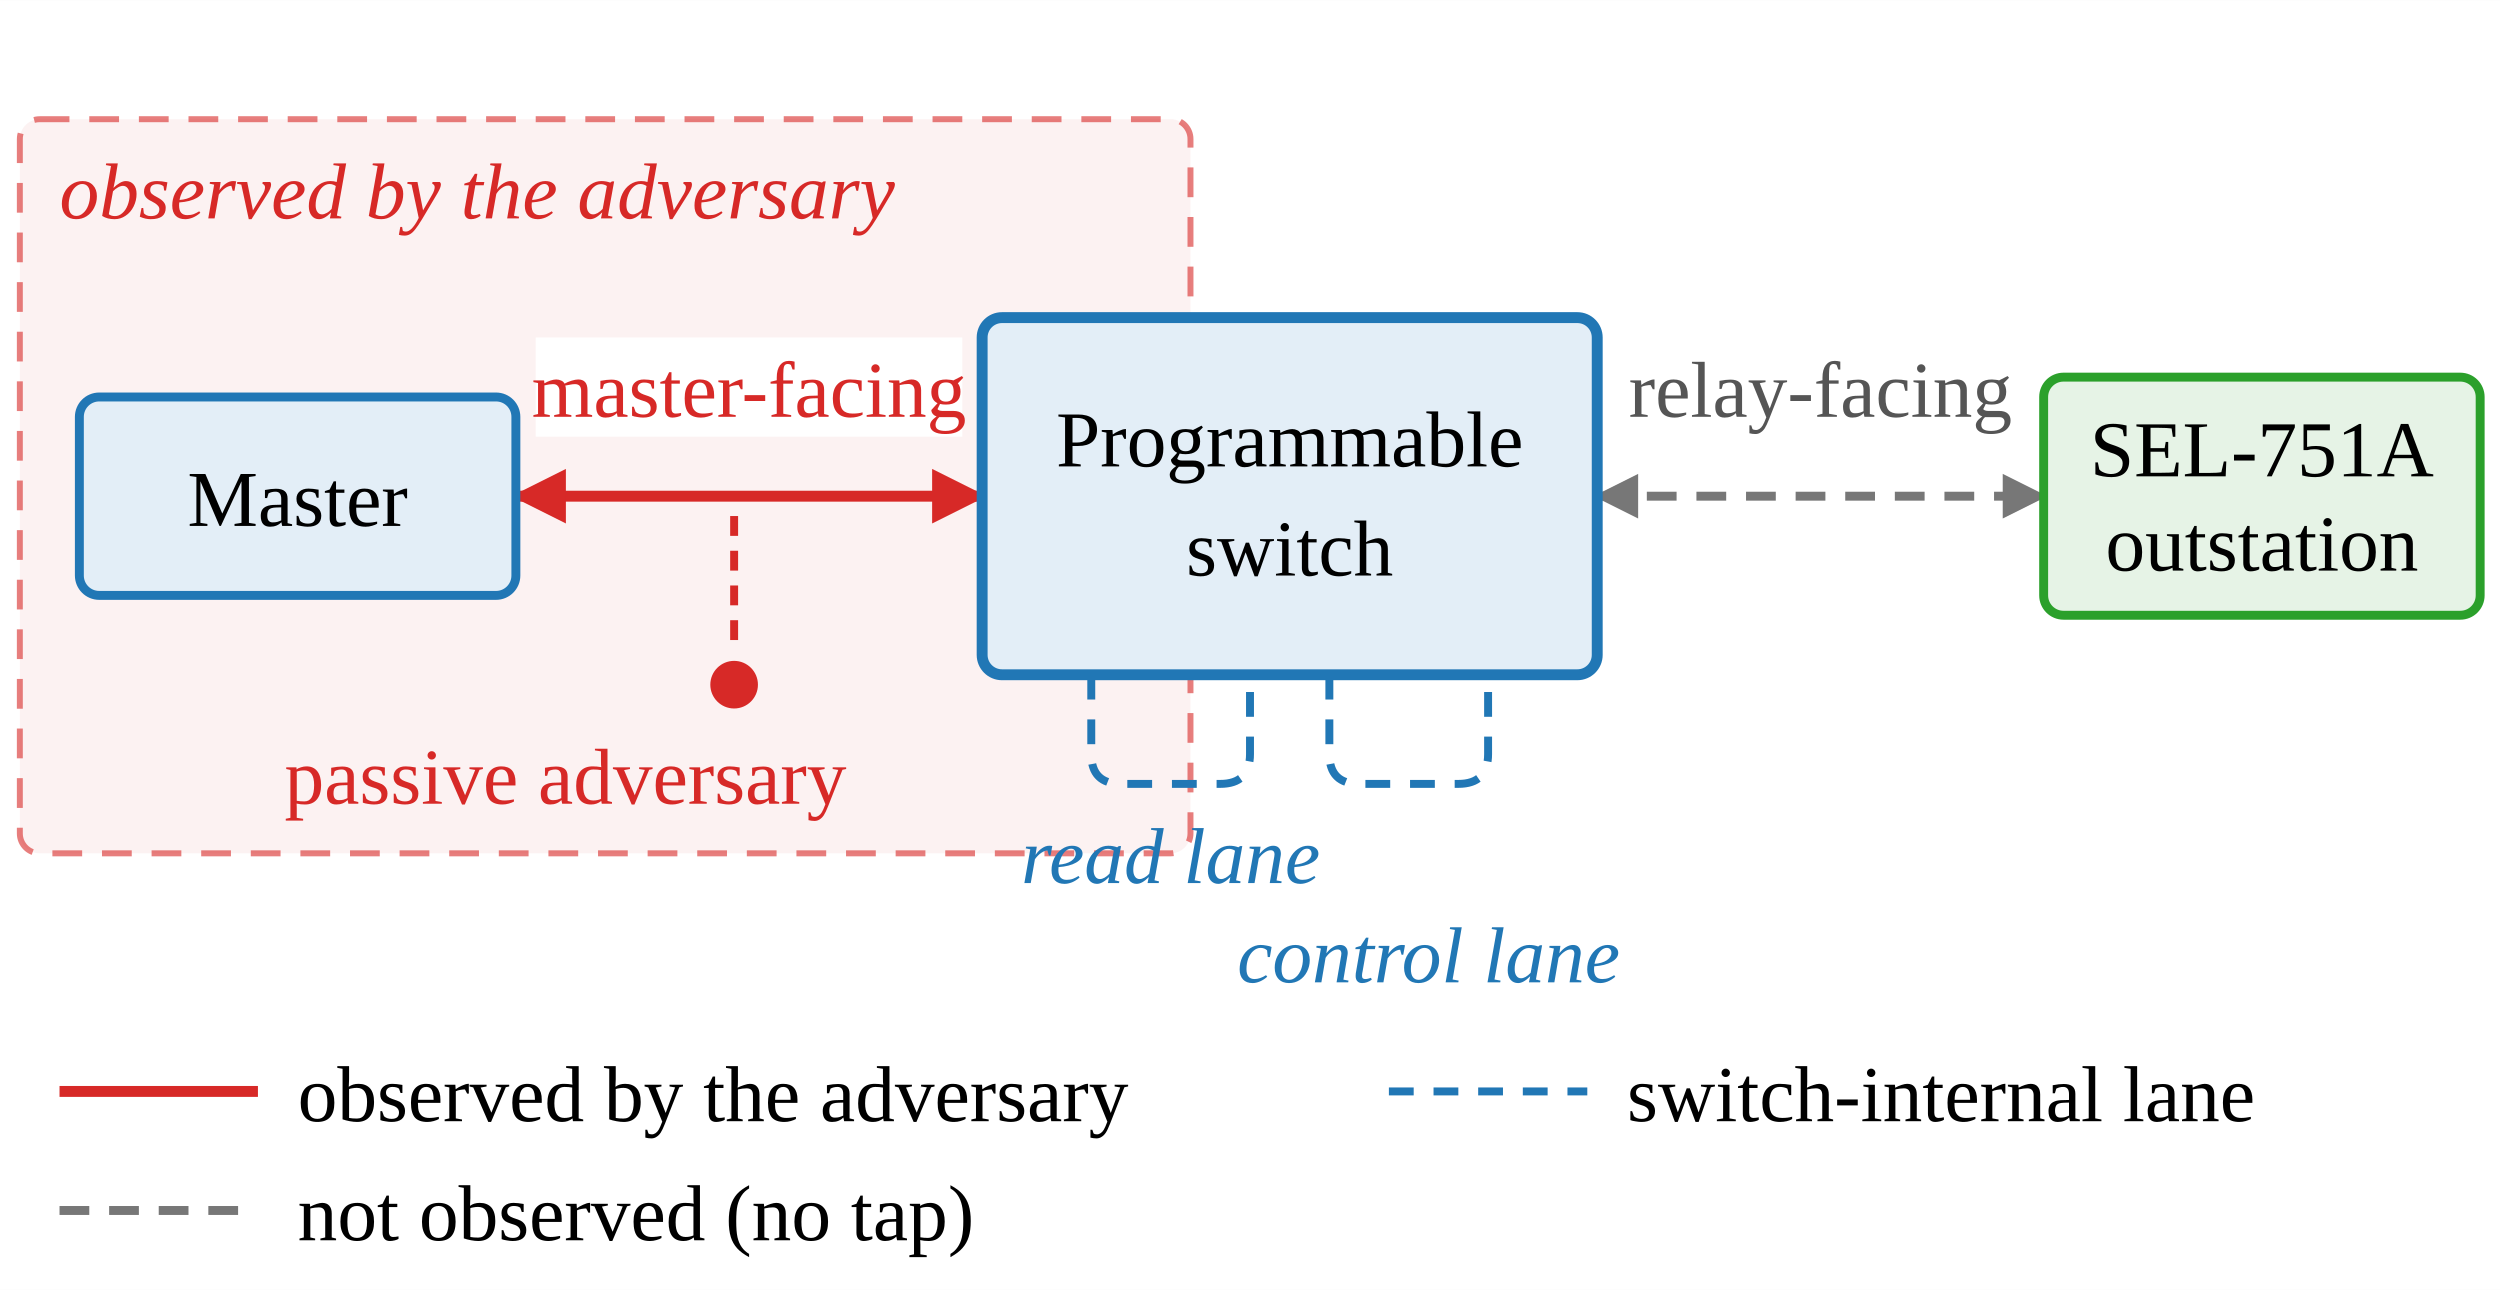
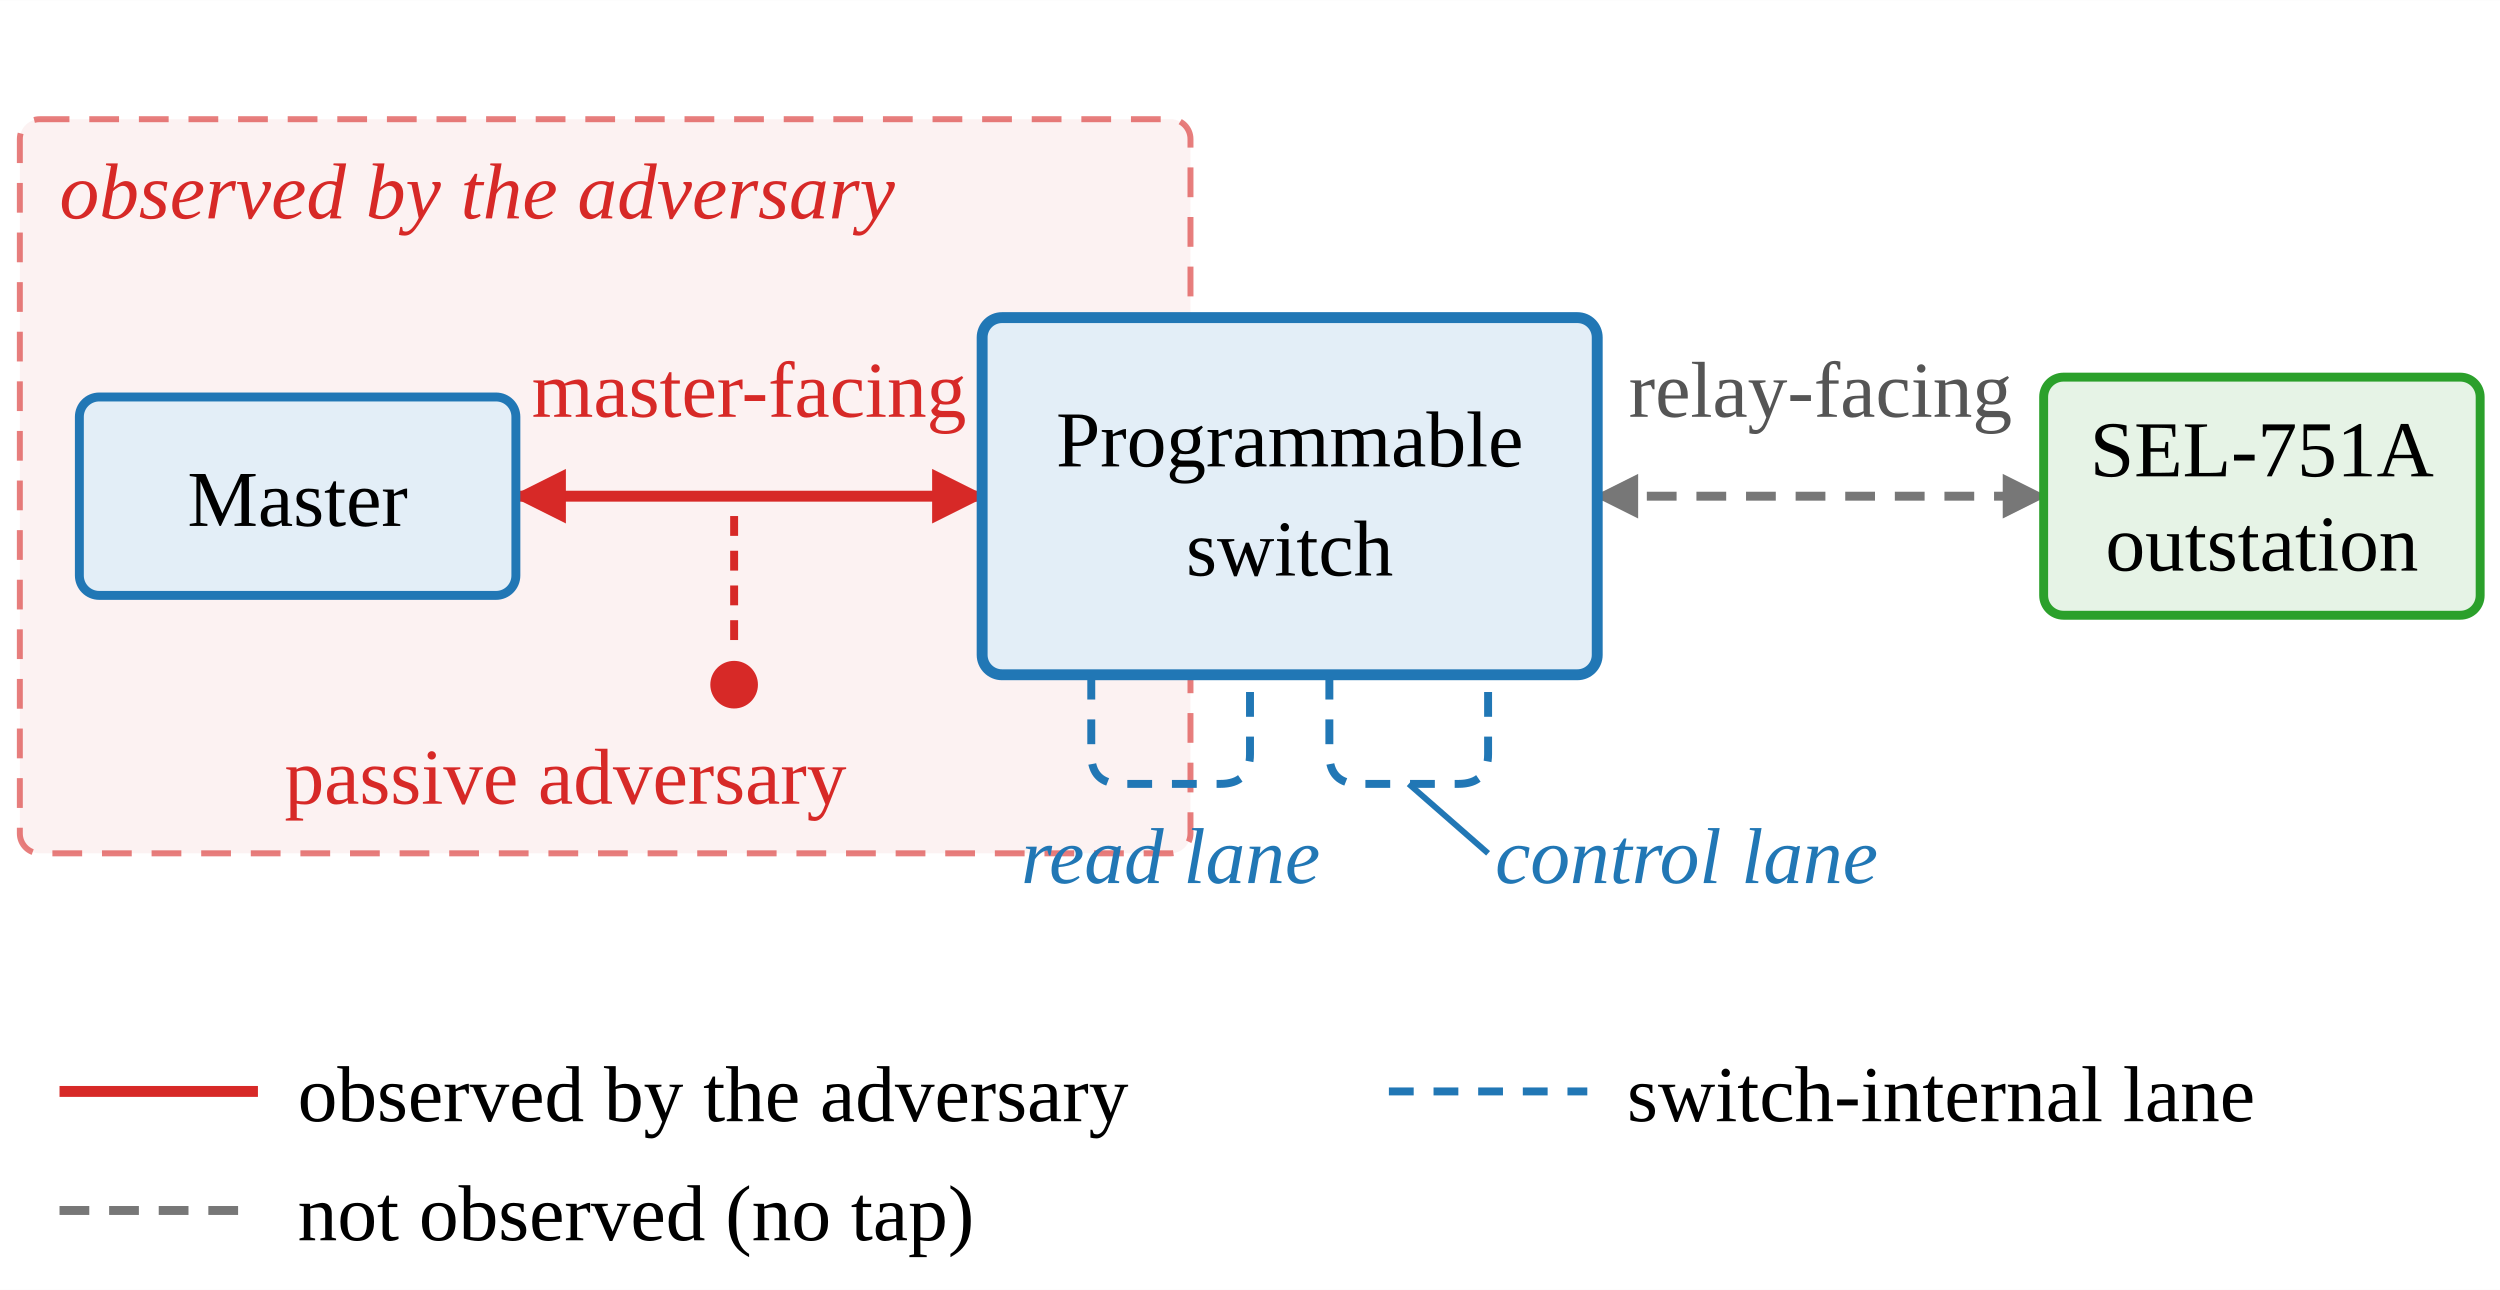
<svg xmlns="http://www.w3.org/2000/svg" viewBox="0 0 252 130" width="3.5in" height="1.806in" role="img" aria-labelledby="obs-title obs-desc">
  <defs>
    <marker id="oR" viewBox="0 0 6 6" refX="5.5" refY="3" markerWidth="5" markerHeight="5" orient="auto-start-reverse">
      <path d="M0,0 L6,3 L0,6 z" fill="#D72927" />
    </marker>
    <marker id="oK" viewBox="0 0 6 6" refX="5.5" refY="3" markerWidth="5" markerHeight="5" orient="auto-start-reverse">
      <path d="M0,0 L6,3 L0,6 z" fill="#777777" />
    </marker>
  </defs>
  <rect width="252" height="130" fill="#ffffff" />
  <g font-family="Times New Roman, Times, serif" font-size="8" fill="#000000">
    <rect x="2" y="12" width="118" height="74" rx="2" fill="#D72927" fill-opacity="0.06" stroke="#D72927" stroke-opacity="0.6" stroke-width="0.6" stroke-dasharray="3,2" />
    <text x="6" y="22" font-style="italic" fill="#D72927">observed by the adversary</text>
    <line x1="52" y1="50" x2="99" y2="50" stroke="#D72927" stroke-width="1.1" marker-start="url(#oR)" marker-end="url(#oR)" />
-     <rect x="54" y="34" width="43" height="10" fill="#ffffff" />
    <text x="75.5" y="42" text-anchor="middle" fill="#D72927">master-facing</text>
    <line x1="161" y1="50" x2="206" y2="50" stroke="#777777" stroke-width="0.9" stroke-dasharray="3,2" marker-start="url(#oK)" marker-end="url(#oK)" />
    <rect x="8" y="40" width="44" height="20" rx="2" fill="#E3EEF7" stroke="#2177B5" stroke-width="0.9" />
    <text x="30" y="53" text-anchor="middle">Master</text>
    <rect x="99" y="32" width="62" height="36" rx="2" fill="#E3EEF7" stroke="#2177B5" stroke-width="1.1" />
    <text x="130" y="47" text-anchor="middle">Programmable</text>
    <text x="130" y="58" text-anchor="middle">switch</text>
    <rect x="206" y="38" width="44" height="24" rx="2" fill="#E6F3E6" stroke="#2BA02B" stroke-width="0.9" />
    <text x="228" y="48" text-anchor="middle">SEL-751A</text>
    <text x="228" y="57.5" text-anchor="middle">outstation</text>
    <text x="183.5" y="42" text-anchor="middle" fill="#555555">relay-facing</text>
    <path d="M 110 68 L 110 76 Q 110 79 113 79 L 123 79 Q 126 79 126 76 L 126 68" fill="none" stroke="#2177B5" stroke-width="0.8" stroke-dasharray="2.5,2" />
    <path d="M 134 68 L 134 76 Q 134 79 137 79 L 147 79 Q 150 79 150 76 L 150 68" fill="none" stroke="#2177B5" stroke-width="0.8" stroke-dasharray="2.5,2" />
    <text x="118" y="89" text-anchor="middle" font-style="italic" fill="#2177B5">read lane</text>
-     <text x="144" y="99" text-anchor="middle" font-style="italic" fill="#2177B5">control lane</text>
+     <path d="M 142 79 L 150 86" fill="none" stroke="#2177B5" stroke-width="0.6" />
+     <text x="170" y="89" text-anchor="middle" font-style="italic" fill="#2177B5">control lane</text>
    <line x1="74" y1="52" x2="74" y2="66" stroke="#D72927" stroke-width="0.8" stroke-dasharray="2,1.5" />
    <circle cx="74" cy="69" r="2.4" fill="#D72927" />
    <text x="57" y="81" text-anchor="middle" fill="#D72927">passive adversary</text>
    <line x1="6" y1="110" x2="26" y2="110" stroke="#D72927" stroke-width="1.1" />
    <text x="30" y="113">observed by the adversary</text>
    <line x1="6" y1="122" x2="26" y2="122" stroke="#777777" stroke-width="0.9" stroke-dasharray="3,2" />
    <text x="30" y="125">not observed (no tap)</text>
    <line x1="140" y1="110" x2="160" y2="110" stroke="#2177B5" stroke-width="0.8" stroke-dasharray="2.5,2" />
    <text x="164" y="113">switch-internal lane</text>
  </g>
</svg>
